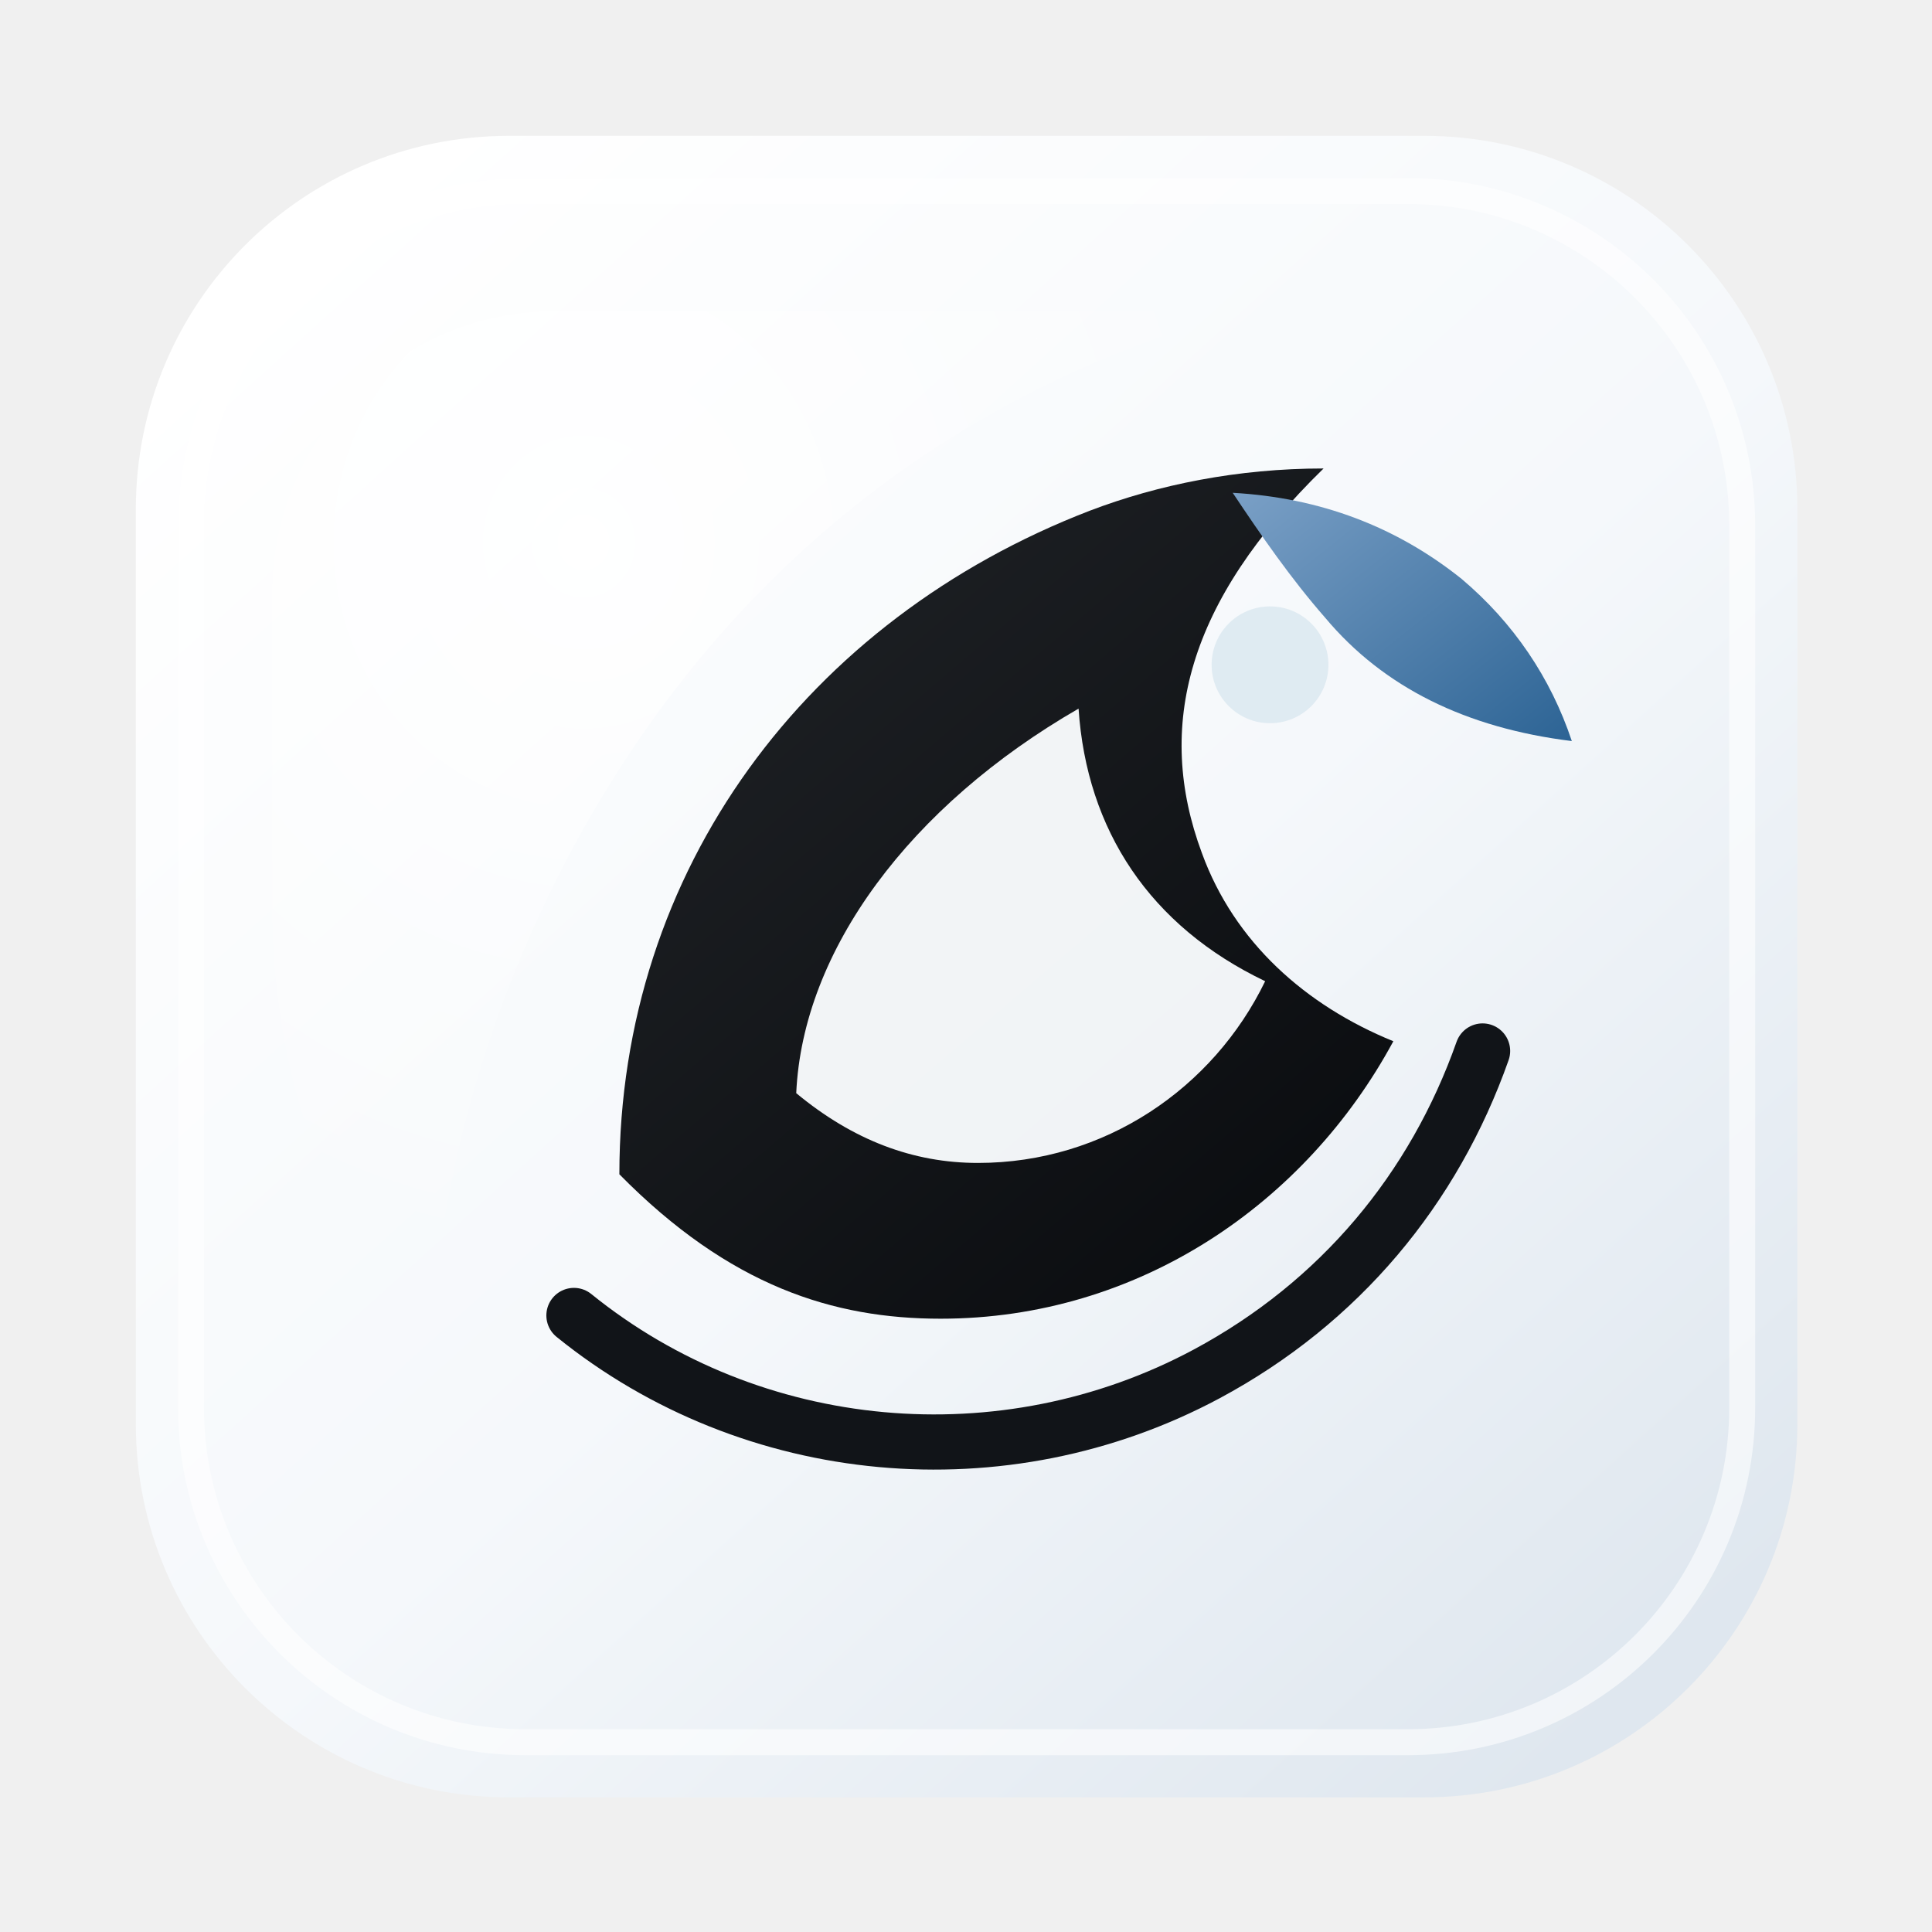
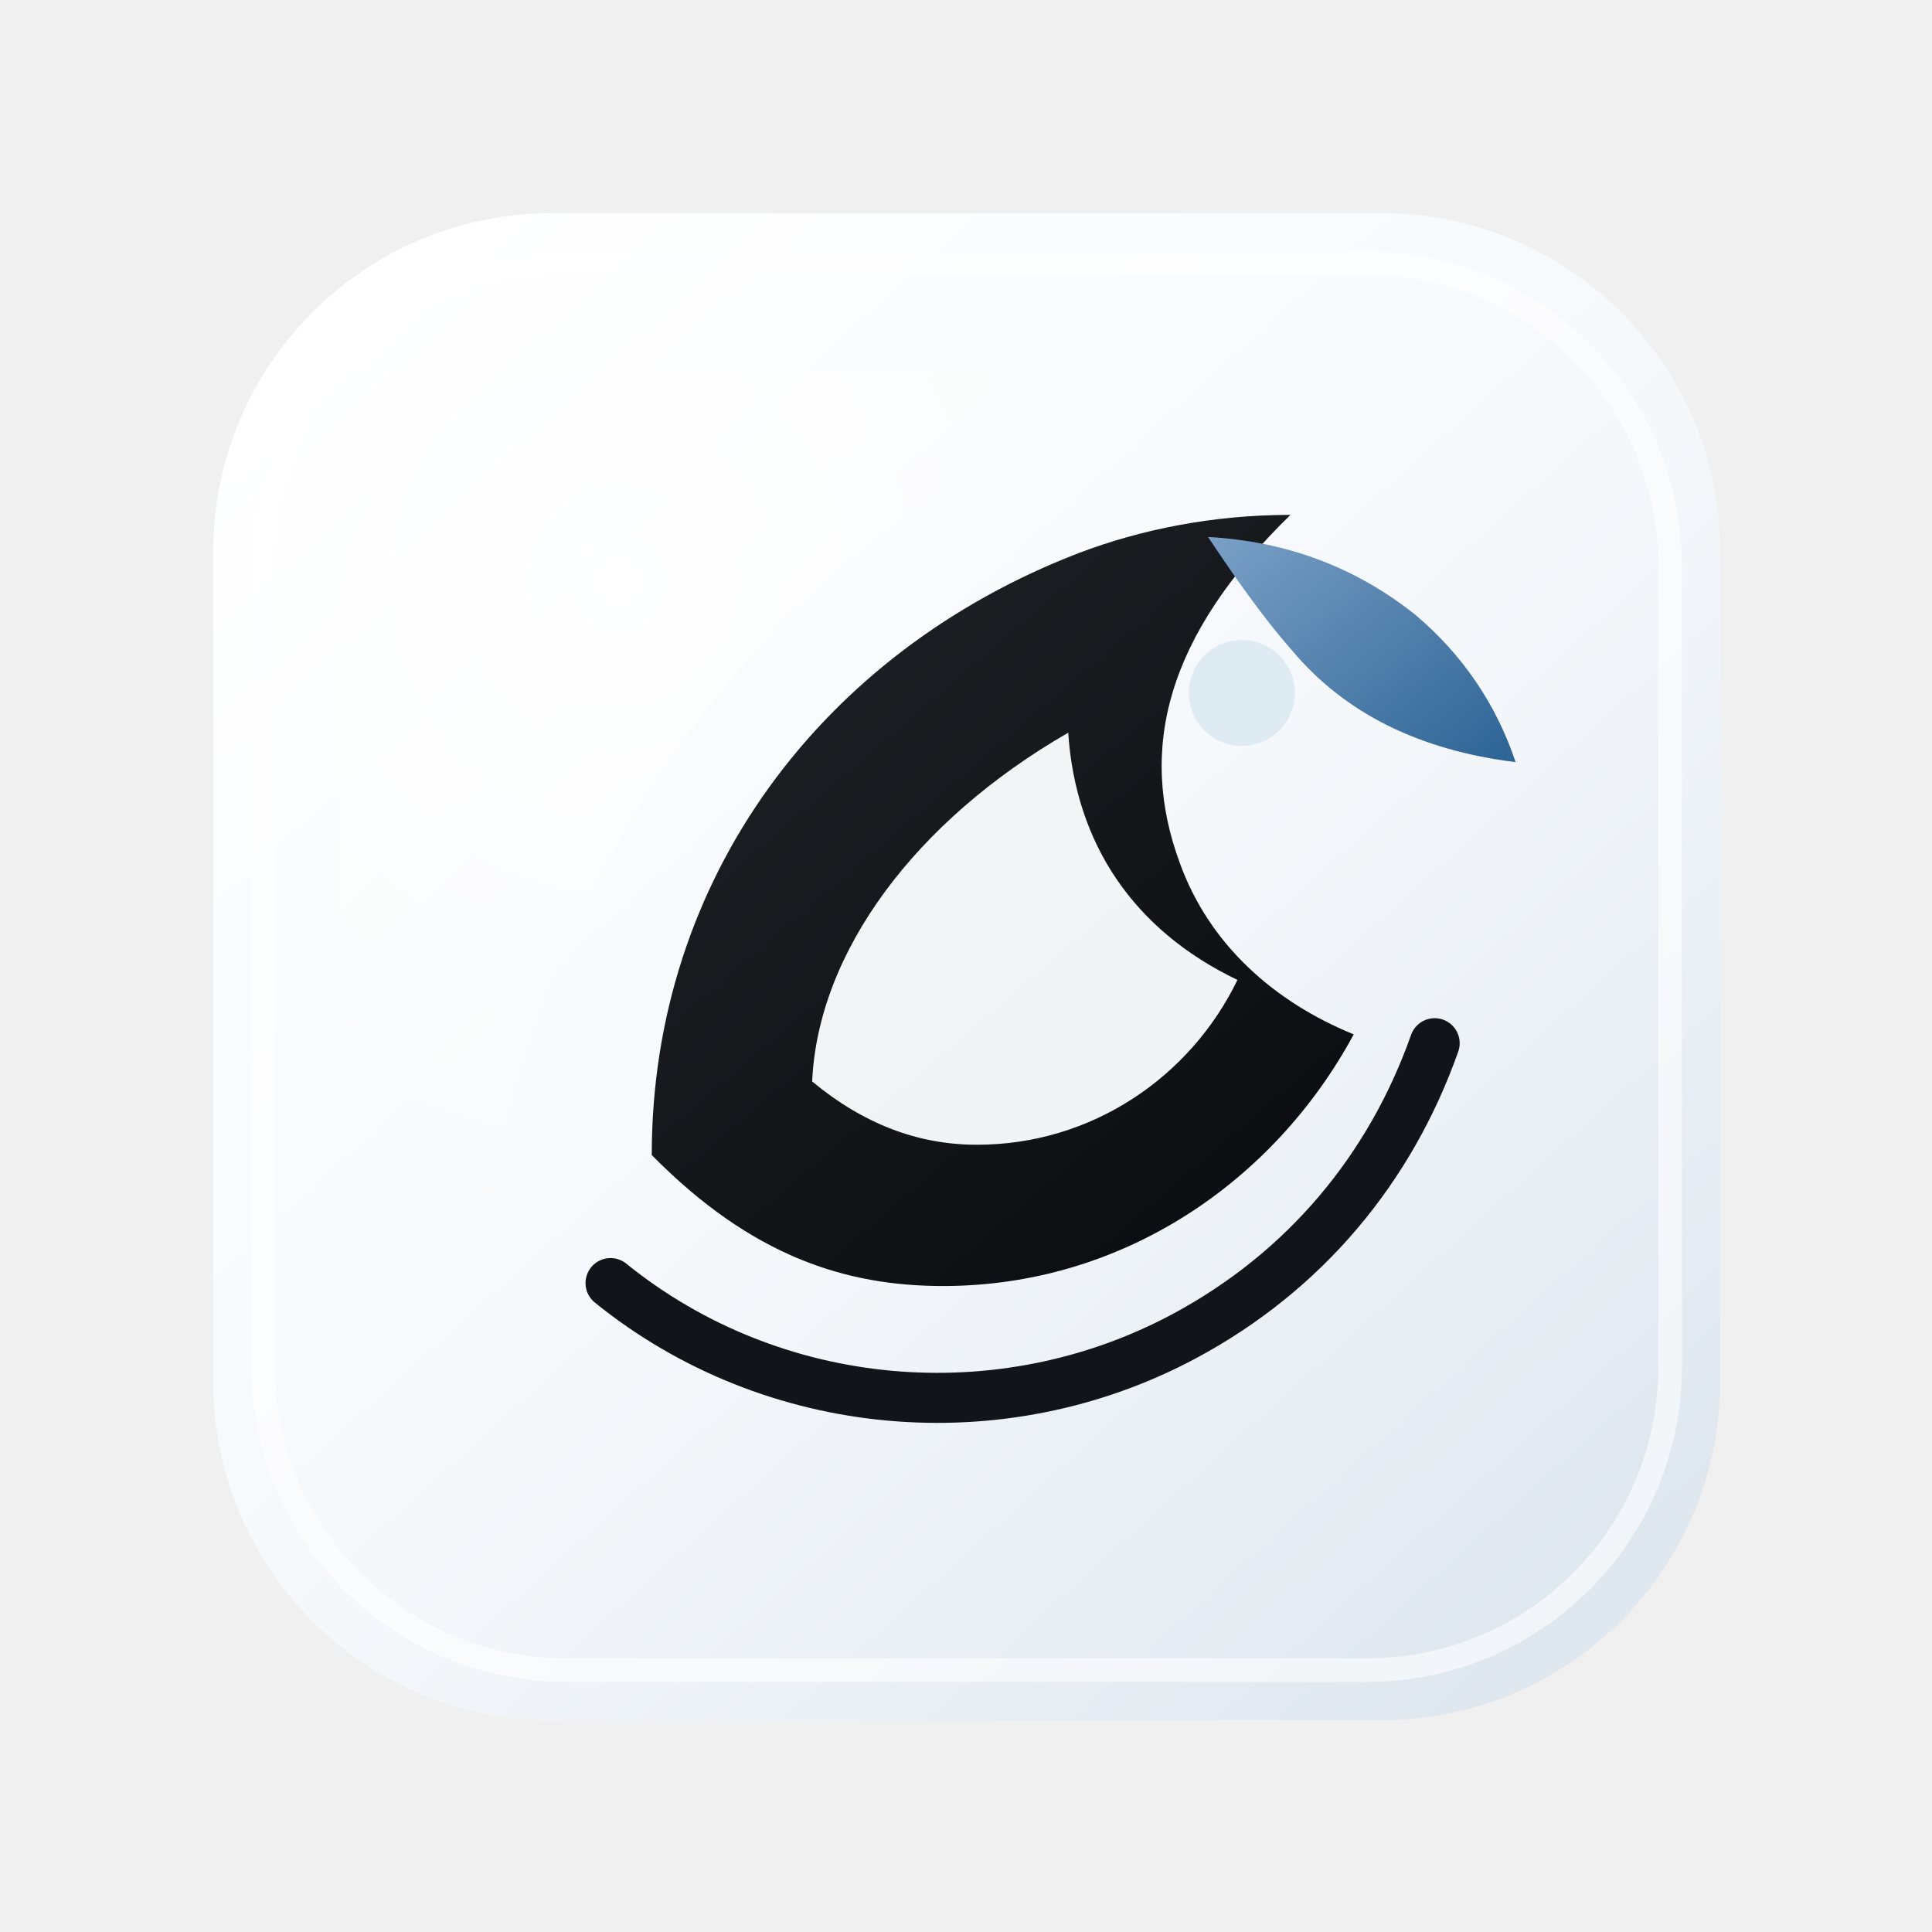
<svg xmlns="http://www.w3.org/2000/svg" viewBox="0 0 1024 1024">
  <defs>
    <linearGradient id="base" x1="104" x2="920" y1="60" y2="964" gradientUnits="userSpaceOnUse">
      <stop offset="0" stop-color="#ffffff" />
      <stop offset=".54" stop-color="#f5f8fb" />
      <stop offset="1" stop-color="#dfe7ef" />
    </linearGradient>
    <linearGradient id="ink" x1="280" x2="742" y1="250" y2="790" gradientUnits="userSpaceOnUse">
      <stop offset="0" stop-color="#202327" />
      <stop offset="1" stop-color="#07090c" />
    </linearGradient>
    <linearGradient id="accent" x1="628" x2="806" y1="246" y2="470" gradientUnits="userSpaceOnUse">
      <stop offset="0" stop-color="#7da2c8" />
      <stop offset="1" stop-color="#245d8f" />
    </linearGradient>
    <radialGradient id="softLight" cx="32%" cy="22%" r="78%">
      <stop offset="0" stop-color="#ffffff" stop-opacity=".92" />
      <stop offset=".58" stop-color="#ffffff" stop-opacity=".18" />
      <stop offset="1" stop-color="#ffffff" stop-opacity="0" />
    </radialGradient>
  </defs>
-   <g transform="translate(72 72) scale(.86)">
+   <g transform="translate(113 113) scale(.78)">
    <rect width="1024" height="1024" rx="230" fill="url(#base)" />
    <rect x="34" y="34" width="956" height="956" rx="206" fill="none" stroke="#ffffff" stroke-opacity=".58" stroke-width="16" />
    <path fill="url(#softLight)" d="M84 282c0-96 78-174 174-174h426c-211 56-362 200-445 394-34 80-53 163-58 248-63-77-97-171-97-275V282Z" />
    <path fill="url(#ink)" d="M298 640c0-188 116-342 290-409 42-16 91-26 144-26-84 82-104 159-75 237 20 55 64 94 118 116-54 100-157 171-279 171-66 0-130-20-198-89Z" />
    <path fill="#f8fafc" d="M407 590c35 29 72 43 112 43 78 0 145-46 177-112-71-34-110-93-115-168-104 60-170 149-174 237Z" opacity=".97" />
    <path fill="url(#accent)" d="M676 220c54 3 101 21 141 53 32 27 55 61 68 100-65-8-116-33-152-76-21-24-39-50-57-77Z" />
    <circle cx="699" cy="326" r="36" fill="#dbe8f0" opacity=".82" />
    <path fill="none" stroke="#111418" stroke-linecap="round" stroke-width="34" d="M270 727c110 89 265 103 390 36 82-44 140-114 170-199" />
  </g>
</svg>
